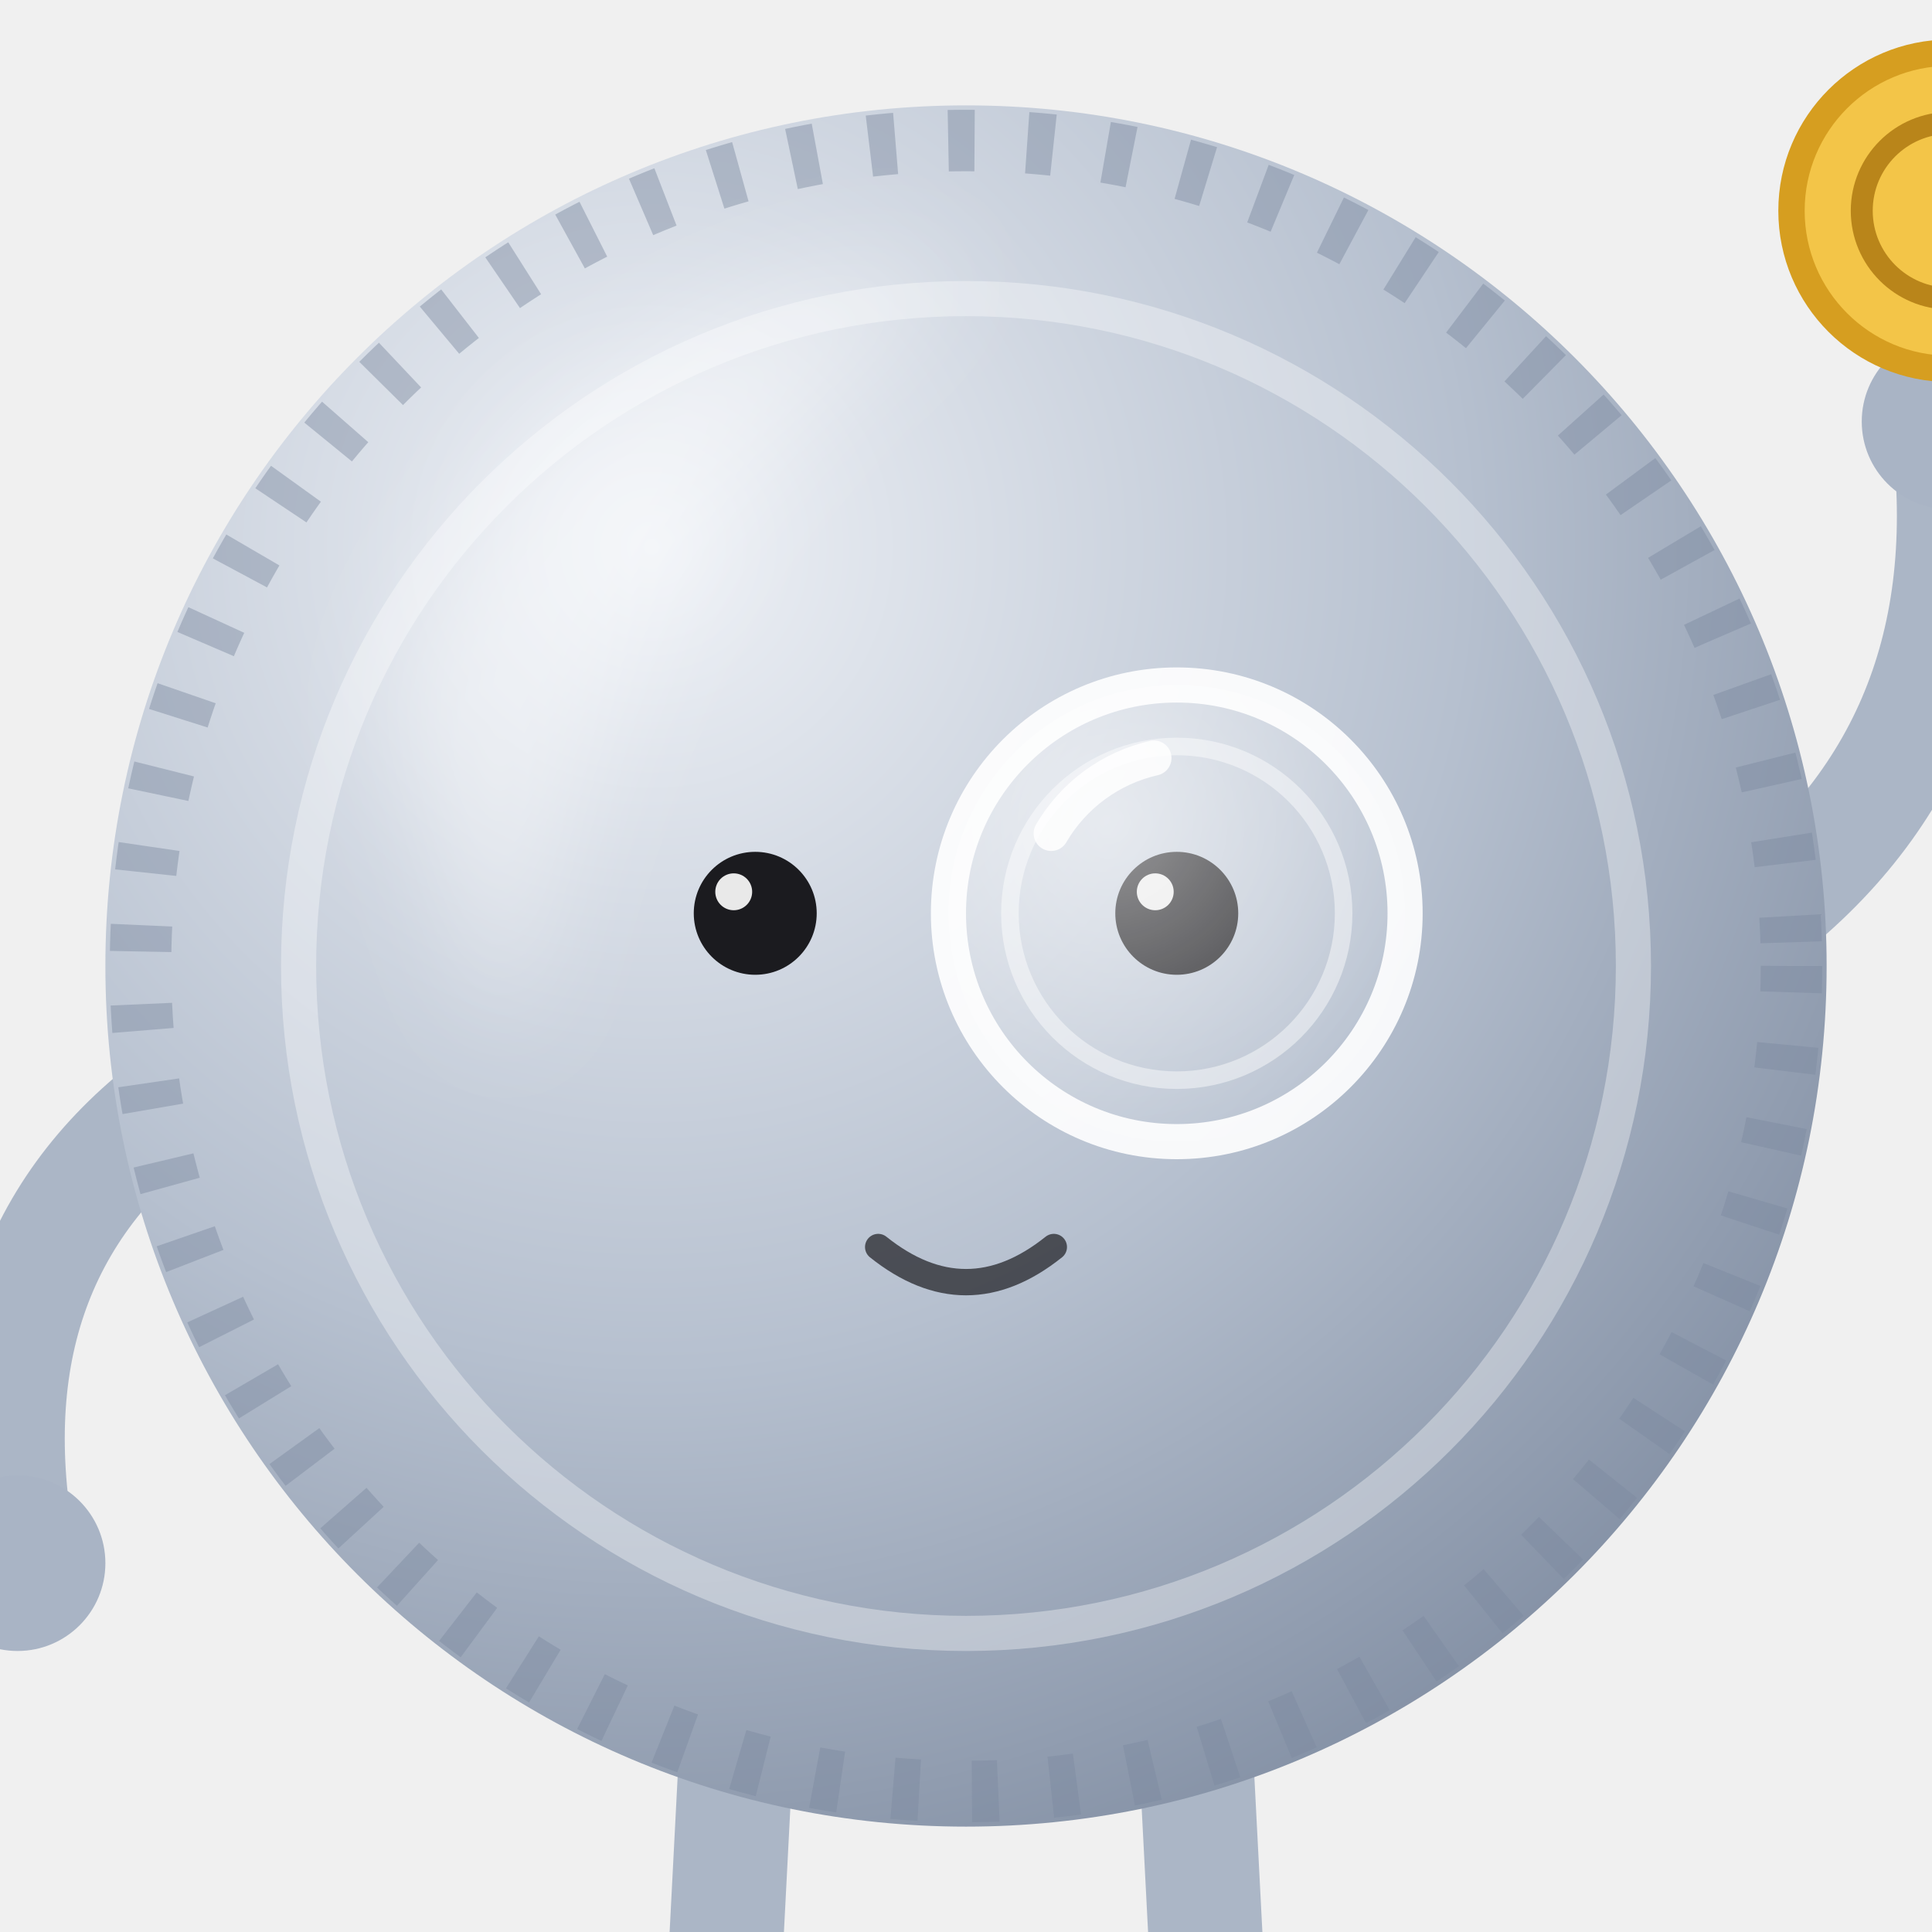
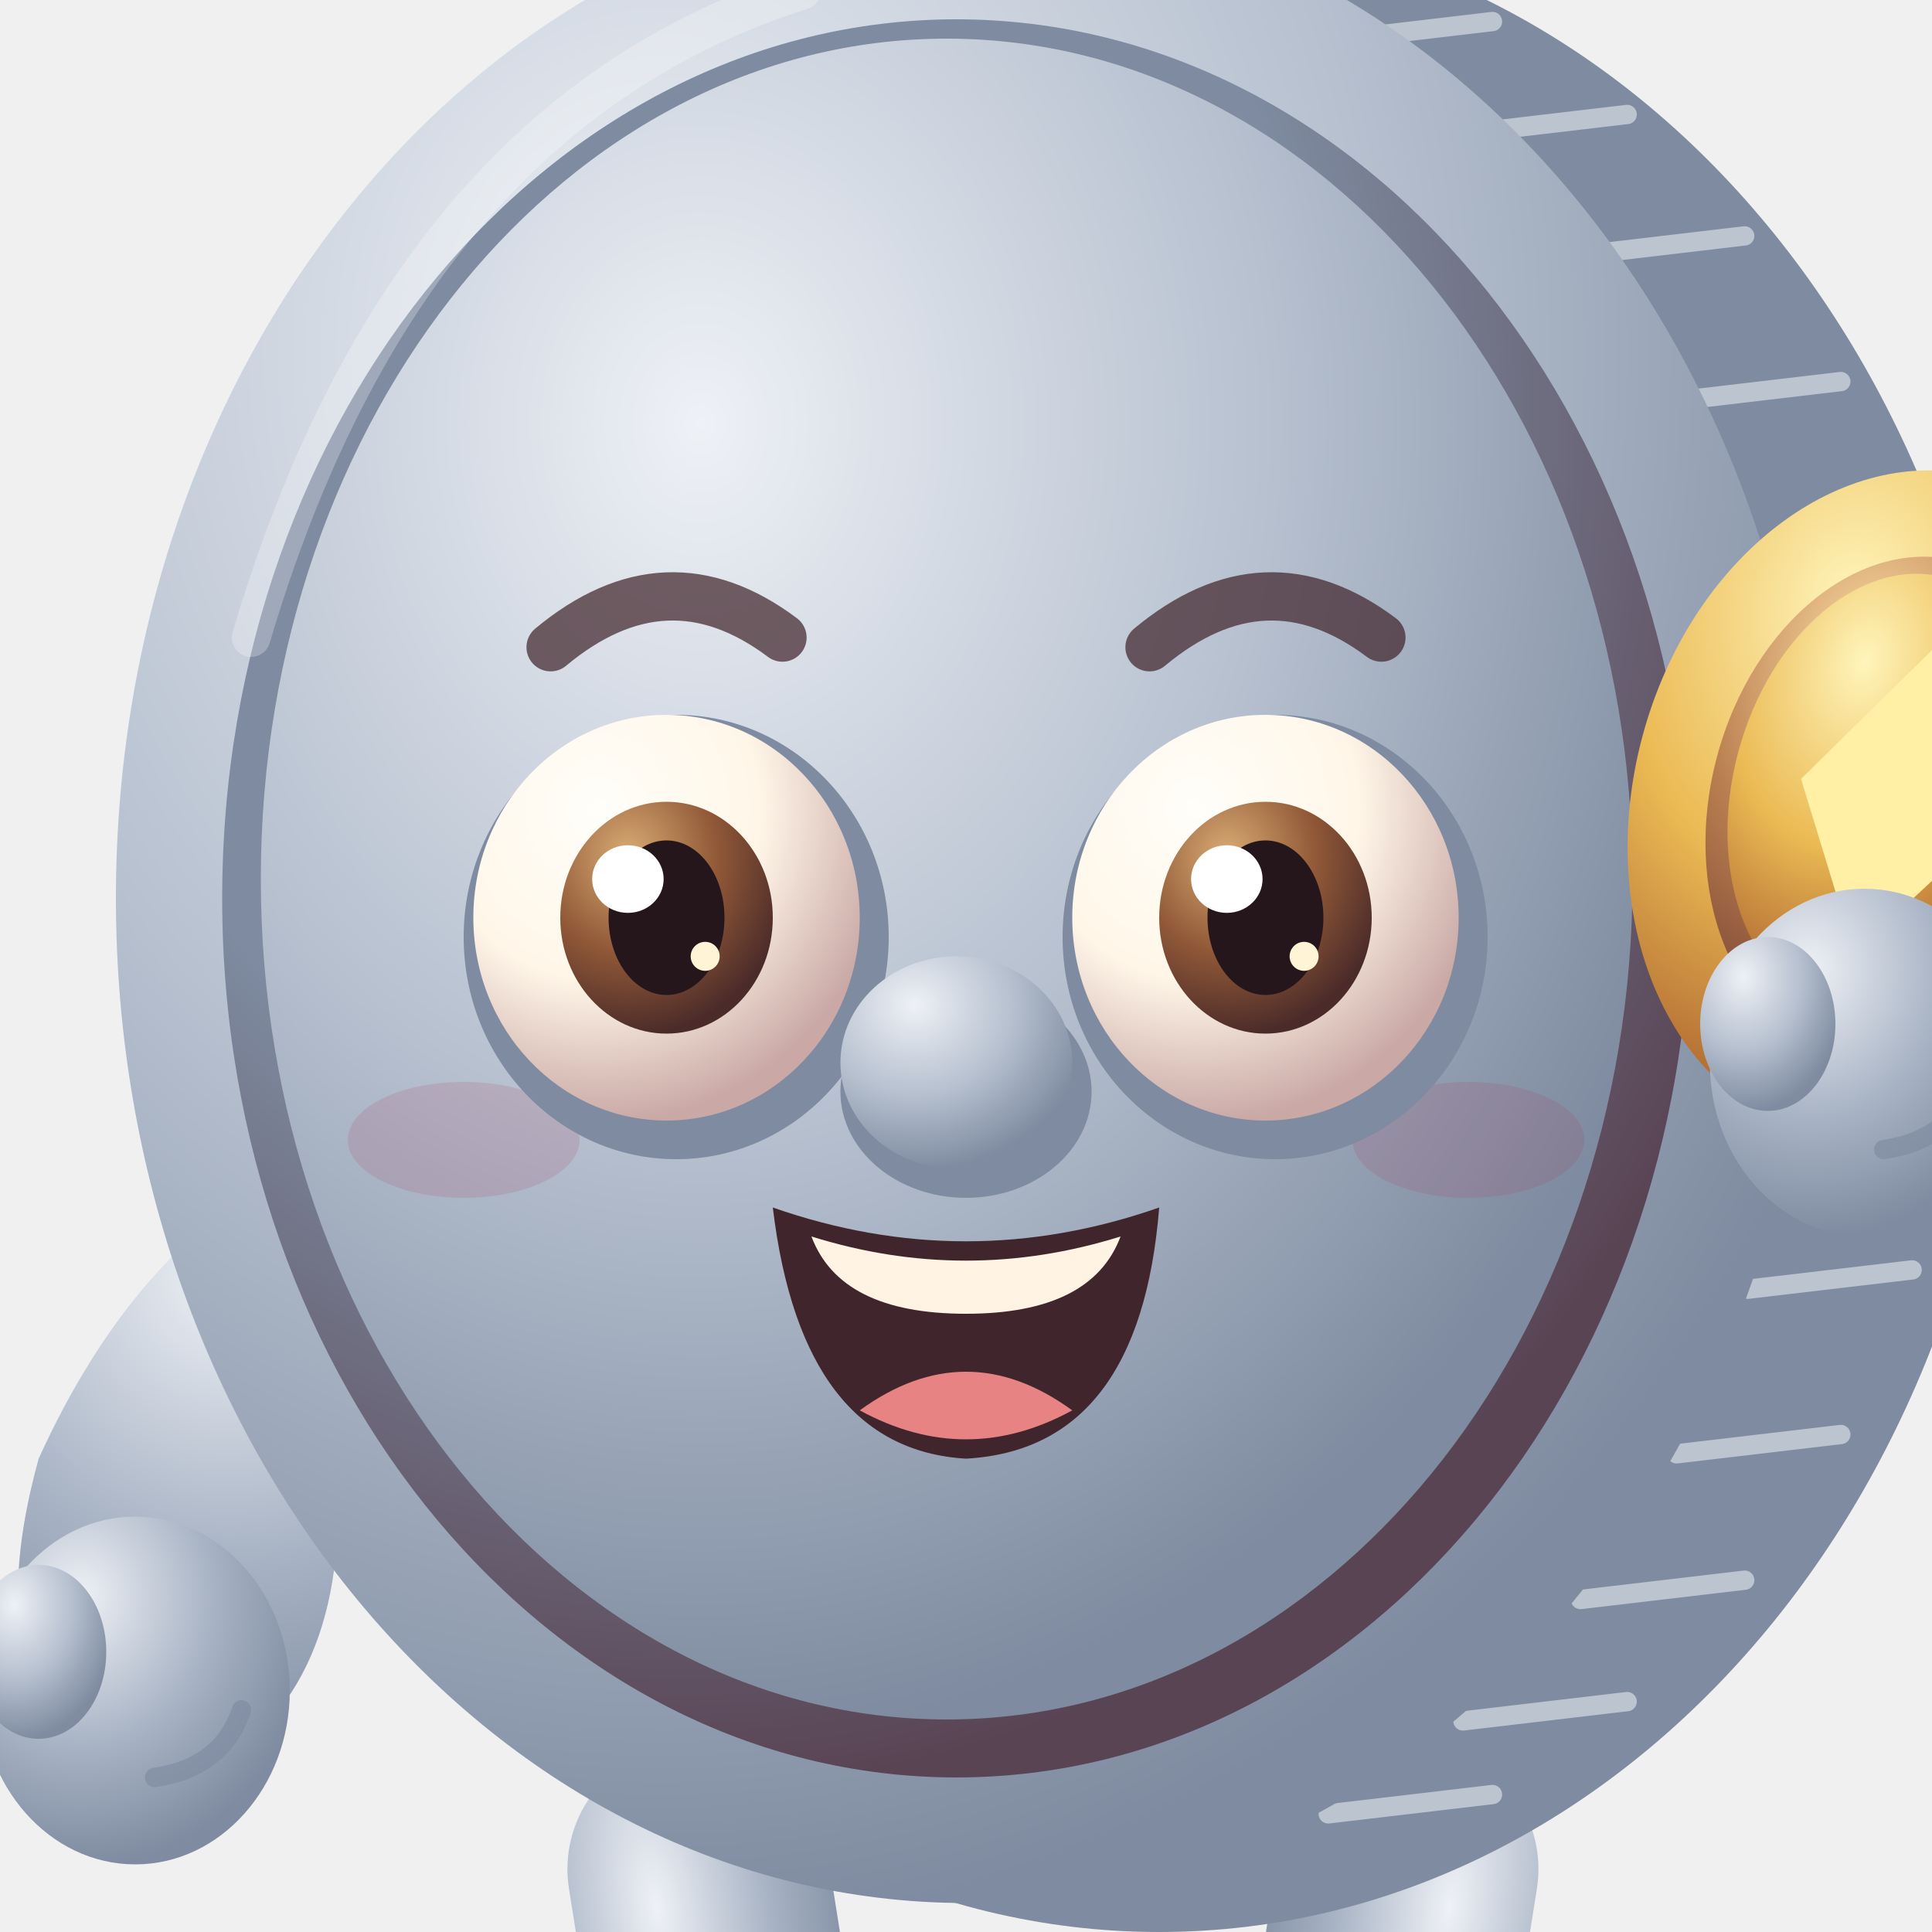
<svg xmlns="http://www.w3.org/2000/svg" viewBox="0 0 64 64" width="48" height="48" role="img" aria-label="Zurich, Finance">
  <defs>
-     <radialGradient id="sm-zurich-b" cx="32%" cy="26%" r="85%">
+     <radialGradient id="sm-zurich-clay" cx="32%" cy="23%" r="78%">
      <stop offset="0" stop-color="#EEF1F6" />
-       <stop offset=".55" stop-color="#B6C0CF" />
+       <stop offset="0.54" stop-color="#B6C0CF" />
      <stop offset="1" stop-color="#7E8BA0" />
    </radialGradient>
-     <radialGradient id="sm-zurich-l" cx="35%" cy="30%" r="75%">
-       <stop offset="0" stop-color="#fff" stop-opacity=".55" />
-       <stop offset="1" stop-color="#fff" stop-opacity=".08" />
+     <radialGradient id="sm-zurich-arm" cx="32%" cy="23%" r="78%">
+       <stop offset="0" stop-color="#EEF1F6" />
+       <stop offset="0.54" stop-color="#A9B4C5" />
+       <stop offset="1" stop-color="#7E8BA0" />
    </radialGradient>
-     <filter id="sm-zurich-f" x="-20%" y="-20%" width="140%" height="140%">
-       <feGaussianBlur stdDeviation="6" />
-     </filter>
-     <filter id="sm-zurich-s" x="-50%" y="-50%" width="200%" height="200%">
-       <feGaussianBlur stdDeviation="8" />
-     </filter>
+     <radialGradient id="sm-zurich-recess" cx="32%" cy="23%" r="78%">
+       <stop offset="0" stop-color="#7E8BA0" />
+       <stop offset="0.54" stop-color="#7E8BA0" />
+       <stop offset="1" stop-color="#594454" />
+     </radialGradient>
+     <radialGradient id="sm-zurich-boot" cx="32%" cy="23%" r="78%">
+       <stop offset="0" stop-color="#d39a69" />
+       <stop offset="0.54" stop-color="#966347" />
+       <stop offset="1" stop-color="#4a302d" />
+     </radialGradient>
+     <radialGradient id="sm-zurich-wood" cx="32%" cy="23%" r="78%">
+       <stop offset="0" stop-color="#ffe0a6" />
+       <stop offset="0.54" stop-color="#bb8051" />
+       <stop offset="1" stop-color="#774231" />
+     </radialGradient>
+     <radialGradient id="sm-zurich-gold" cx="32%" cy="23%" r="78%">
+       <stop offset="0" stop-color="#fff5bb" />
+       <stop offset="0.54" stop-color="#ebba54" />
+       <stop offset="1" stop-color="#aa612e" />
+     </radialGradient>
+     <radialGradient id="sm-zurich-red" cx="32%" cy="23%" r="78%">
+       <stop offset="0" stop-color="#ffb3a4" />
+       <stop offset="0.54" stop-color="#e47065" />
+       <stop offset="1" stop-color="#a53247" />
+     </radialGradient>
+     <radialGradient id="sm-zurich-white" cx="32%" cy="23%" r="78%">
+       <stop offset="0" stop-color="#fffef9" />
+       <stop offset="0.54" stop-color="#fff6e8" />
+       <stop offset="1" stop-color="#c9a8a5" />
+     </radialGradient>
+     <radialGradient id="sm-zurich-iris" cx="32%" cy="23%" r="78%">
+       <stop offset="0" stop-color="#d9ab73" />
+       <stop offset="0.54" stop-color="#905837" />
+       <stop offset="1" stop-color="#4b2b29" />
+     </radialGradient>
+     <radialGradient id="sm-zurich-floor">
+       <stop stop-color="#38252e" stop-opacity=".31" />
+       <stop offset=".55" stop-color="#483442" stop-opacity=".2" />
+       <stop offset="1" stop-color="#483442" stop-opacity="0" />
+     </radialGradient>
  </defs>
-   <g transform="scale(0.29091) translate(-40 -90)">
-     <path d="M124 286 L121 344" fill="none" stroke="#A9B4C5" stroke-width="13" stroke-linecap="round" stroke-linejoin="round" opacity=".96" />
-     <path d="M176 286 L179 344" fill="none" stroke="#A9B4C5" stroke-width="13" stroke-linecap="round" stroke-linejoin="round" opacity=".96" />
-     <ellipse cx="117" cy="347" rx="17" ry="9" fill="#A9B4C5" />
-     <ellipse cx="183" cy="347" rx="17" ry="9" fill="#A9B4C5" />
-     <path d="M62 214 Q36 232 42 266" fill="none" stroke="#A9B4C5" stroke-width="13" stroke-linecap="round" stroke-linejoin="round" opacity=".96" />
-     <circle cx="42" cy="268" r="10" fill="#A9B4C5" />
-     <path d="M238 196 Q266 176 262 140" fill="none" stroke="#A9B4C5" stroke-width="13" stroke-linecap="round" stroke-linejoin="round" opacity=".96" />
-     <circle cx="262" cy="138" r="10" fill="#A9B4C5" />
-     <circle cx="262" cy="114" r="18" fill="#F3C548" stroke="#D69E20" stroke-width="3" />
-     <circle cx="262" cy="114" r="10" fill="none" stroke="#B9851A" stroke-width="2.5" />
-     <circle cx="150" cy="200" r="98" fill="url(#sm-zurich-b)" />
-     <circle cx="150" cy="200" r="94" fill="none" stroke="#7E8BA0" stroke-opacity=".45" stroke-width="7" stroke-dasharray="3 6" />
-     <circle cx="150" cy="200" r="76" fill="none" stroke="#fff" stroke-opacity=".35" stroke-width="4" />
-     <path d="M84 170 A70 70 0 0 1 150 120 Q110 150 98 210 Z" fill="#fff" opacity=".42" filter="url(#sm-zurich-f)" />
-     <g class="sm-blink">
-       <circle cx="126" cy="194" r="7" fill="#1B1B1F" />
-       <circle cx="123.55" cy="191.55" r="2.1" fill="#fff" opacity=".9" />
-       <circle cx="174" cy="194" r="7" fill="#1B1B1F" />
-       <circle cx="171.55" cy="191.55" r="2.1" fill="#fff" opacity=".9" />
+   <g transform="scale(0.32) translate(-41 -69)">
+     <g transform="translate(119 302) rotate(-9) scale(1 1)">
+       <rect x="-13" y="-53" width="27" height="71" rx="13" fill="url(#sm-zurich-arm)" />
+       <path d="M-17-13Q-12-20 12-17Q23-17 21-6L20 23Q32 37 14 45H-27Q-45 44-42 29Q-41 12-22 11Z" fill="url(#sm-zurich-boot)" />
+       <path d="M-42 32Q-24 42 22 32Q27 46 12 47H-28Q-45 45-42 32Z" fill="#49302b" />
+       <path d="M-40 33Q-20 43 24 33" fill="none" stroke="#bd9169" stroke-width="2.7" stroke-linecap="round" stroke-linejoin="round" />
+       <path d="M-39 30Q-33 17-19 17M-15-10Q-4-15 13-10" fill="none" stroke="#f1bd89" stroke-width="3" opacity="0.55" stroke-linecap="round" stroke-linejoin="round" />
+       <ellipse cx="-15" cy="-3" rx="2.7" ry="2.7" fill="#3b2826" />
+       <ellipse cx="2" cy="-1" rx="2.7" ry="2.7" fill="#3b2826" />
+       <path d="M-15 -3l17 2" fill="none" stroke="#f4d3a6" stroke-width="2.5" stroke-linecap="round" stroke-linejoin="round" />
+       <ellipse cx="-17" cy="4" rx="2.7" ry="2.7" fill="#3b2826" />
+       <ellipse cx="0" cy="6" rx="2.7" ry="2.7" fill="#3b2826" />
+       <path d="M-17 4l17 2" fill="none" stroke="#f4d3a6" stroke-width="2.5" stroke-linecap="round" stroke-linejoin="round" />
+       <ellipse cx="-19" cy="11" rx="2.7" ry="2.7" fill="#3b2826" />
+       <ellipse cx="-2" cy="13" rx="2.7" ry="2.7" fill="#3b2826" />
+       <path d="M-19 11l17 2" fill="none" stroke="#f4d3a6" stroke-width="2.5" stroke-linecap="round" stroke-linejoin="round" />
+       <path d="M-10 17q-14 9-17 5M-10 17q8 4 10 11" fill="none" stroke="#dfad7d" stroke-width="2" opacity="0.7" stroke-linecap="round" stroke-linejoin="round" />
+       <path d="M-29 26l6 1m-9-5l4 1m36-3l5-1" fill="none" stroke="#d5a47a" stroke-width="1.5" opacity="0.65" stroke-linecap="round" stroke-linejoin="round" />
    </g>
-     <circle cx="174" cy="194" r="26" fill="url(#sm-zurich-l)" stroke="#fff" stroke-opacity=".9" stroke-width="4" />
-     <circle cx="174" cy="194" r="19" fill="none" stroke="#fff" stroke-opacity=".45" stroke-width="2" />
-     <path d="M159.7 184.9 A18.2 18.2 0 0 1 171.4 176.32" fill="none" stroke="#fff" stroke-width="4" stroke-linecap="round" opacity=".85" />
-     <path d="M140 232 Q150 240 160 232" fill="none" stroke="#1B1B1F" stroke-width="3" stroke-linecap="round" opacity=".7" />
+     <g transform="translate(181 302) rotate(9) scale(-1 1)">
+       <rect x="-13" y="-53" width="27" height="71" rx="13" fill="url(#sm-zurich-arm)" />
+       <path d="M-17-13Q-12-20 12-17Q23-17 21-6L20 23Q32 37 14 45H-27Q-45 44-42 29Q-41 12-22 11Z" fill="url(#sm-zurich-boot)" />
+       <path d="M-42 32Q-24 42 22 32Q27 46 12 47H-28Q-45 45-42 32Z" fill="#49302b" />
+       <path d="M-40 33Q-20 43 24 33" fill="none" stroke="#bd9169" stroke-width="2.7" stroke-linecap="round" stroke-linejoin="round" />
+       <path d="M-39 30Q-33 17-19 17M-15-10Q-4-15 13-10" fill="none" stroke="#f1bd89" stroke-width="3" opacity="0.55" stroke-linecap="round" stroke-linejoin="round" />
+       <ellipse cx="-15" cy="-3" rx="2.7" ry="2.7" fill="#3b2826" />
+       <ellipse cx="2" cy="-1" rx="2.7" ry="2.7" fill="#3b2826" />
+       <path d="M-15 -3l17 2" fill="none" stroke="#f4d3a6" stroke-width="2.5" stroke-linecap="round" stroke-linejoin="round" />
+       <ellipse cx="-17" cy="4" rx="2.7" ry="2.7" fill="#3b2826" />
+       <ellipse cx="0" cy="6" rx="2.7" ry="2.7" fill="#3b2826" />
+       <path d="M-17 4l17 2" fill="none" stroke="#f4d3a6" stroke-width="2.5" stroke-linecap="round" stroke-linejoin="round" />
+       <ellipse cx="-19" cy="11" rx="2.7" ry="2.7" fill="#3b2826" />
+       <ellipse cx="-2" cy="13" rx="2.7" ry="2.7" fill="#3b2826" />
+       <path d="M-19 11l17 2" fill="none" stroke="#f4d3a6" stroke-width="2.5" stroke-linecap="round" stroke-linejoin="round" />
+       <path d="M-10 17q-14 9-17 5M-10 17q8 4 10 11" fill="none" stroke="#dfad7d" stroke-width="2" opacity="0.7" stroke-linecap="round" stroke-linejoin="round" />
+       <path d="M-29 26l6 1m-9-5l4 1m36-3l5-1" fill="none" stroke="#d5a47a" stroke-width="1.5" opacity="0.65" stroke-linecap="round" stroke-linejoin="round" />
+     </g>
+     <path d="M111 187Q65 176 45 220Q37 249 59 254Q76 247 76 225L110 211Z" fill="url(#sm-zurich-arm)" />
+     <path d="M207 183Q238 183 250 166L232 181Q219 209 204 222Z" fill="url(#sm-zurich-arm)" />
+     <ellipse cx="161" cy="165" rx="88" ry="104" fill="#7E8BA0" />
+     <path d="M178.5 73.23l17 -2" fill="none" stroke="#EEF1F6" stroke-width="2" opacity="0.56" stroke-linecap="round" stroke-linejoin="round" />
+     <path d="M192.44 82.85l17 -2" fill="none" stroke="#EEF1F6" stroke-width="2" opacity="0.56" stroke-linecap="round" stroke-linejoin="round" />
+     <path d="M204.61 95.42l17 -2" fill="none" stroke="#EEF1F6" stroke-width="2" opacity="0.56" stroke-linecap="round" stroke-linejoin="round" />
+     <path d="M214.56 110.5l17 -2" fill="none" stroke="#EEF1F6" stroke-width="2" opacity="0.56" stroke-linecap="round" stroke-linejoin="round" />
+     <path d="M221.94 127.54l17 -2" fill="none" stroke="#EEF1F6" stroke-width="2" opacity="0.56" stroke-linecap="round" stroke-linejoin="round" />
+     <path d="M226.47 145.93l17 -2" fill="none" stroke="#EEF1F6" stroke-width="2" opacity="0.56" stroke-linecap="round" stroke-linejoin="round" />
+     <path d="M228 165l17 -2" fill="none" stroke="#EEF1F6" stroke-width="2" opacity="0.56" stroke-linecap="round" stroke-linejoin="round" />
+     <path d="M226.47 184.07l17 -2" fill="none" stroke="#EEF1F6" stroke-width="2" opacity="0.56" stroke-linecap="round" stroke-linejoin="round" />
+     <path d="M221.94 202.46l17 -2" fill="none" stroke="#EEF1F6" stroke-width="2" opacity="0.56" stroke-linecap="round" stroke-linejoin="round" />
+     <path d="M214.56 219.5l17 -2" fill="none" stroke="#EEF1F6" stroke-width="2" opacity="0.56" stroke-linecap="round" stroke-linejoin="round" />
+     <path d="M204.61 234.58l17 -2" fill="none" stroke="#EEF1F6" stroke-width="2" opacity="0.56" stroke-linecap="round" stroke-linejoin="round" />
+     <path d="M192.44 247.15l17 -2" fill="none" stroke="#EEF1F6" stroke-width="2" opacity="0.56" stroke-linecap="round" stroke-linejoin="round" />
+     <path d="M178.5 256.77l17 -2" fill="none" stroke="#EEF1F6" stroke-width="2" opacity="0.56" stroke-linecap="round" stroke-linejoin="round" />
+     <ellipse cx="141" cy="162" rx="88" ry="104" fill="url(#sm-zurich-clay)" />
+     <ellipse cx="140" cy="162" rx="76" ry="91" fill="url(#sm-zurich-recess)" />
+     <ellipse cx="139" cy="160" rx="71" ry="87" fill="url(#sm-zurich-clay)" />
+     <path d="M67 135Q83 81 124 68" fill="none" stroke="white" stroke-width="4" opacity="0.26" stroke-linecap="round" stroke-linejoin="round" />
+     <ellipse cx="55" cy="244" rx="16" ry="18" fill="url(#sm-zurich-arm)" />
+     <ellipse cx="45" cy="240" rx="7" ry="9" fill="url(#sm-zurich-clay)" />
+     <path d="M57 253q7 -1 9 -7" fill="none" stroke="#7E8BA0" stroke-width="2" opacity="0.65" stroke-linecap="round" stroke-linejoin="round" />
+     <g transform="translate(141 164)">
+       <ellipse cx="-52" cy="23" rx="12" ry="6" fill="#a63655" opacity=".15" />
+       <ellipse cx="52" cy="23" rx="12" ry="6" fill="#a63655" opacity=".15" />
+       <g class="sm-blink">
+         <g transform="translate(-31 0)">
+           <path d="M-12 -28Q0 -38 12 -29" fill="none" stroke="#41252C" stroke-width="5" opacity="0.72" stroke-linecap="round" stroke-linejoin="round" />
+           <ellipse cx="1" cy="2" rx="22" ry="23" fill="#7E8BA0" />
+           <ellipse cx="0" cy="0" rx="20" ry="21" fill="url(#sm-zurich-white)" />
+           <ellipse cx="0" cy="0" rx="11" ry="12" fill="url(#sm-zurich-iris)" />
+           <ellipse cx="0" cy="0" rx="6" ry="8" fill="#25161c" />
+           <ellipse cx="-4" cy="-4" rx="3.7" ry="3.5" fill="white" />
+           <ellipse cx="4" cy="4" rx="1.5" ry="1.5" fill="#fff4d5" />
+         </g>
+         <g transform="translate(31 0)">
+           <path d="M-12 -28Q0 -38 12 -29" fill="none" stroke="#41252C" stroke-width="5" opacity="0.72" stroke-linecap="round" stroke-linejoin="round" />
+           <ellipse cx="1" cy="2" rx="22" ry="23" fill="#7E8BA0" />
+           <ellipse cx="0" cy="0" rx="20" ry="21" fill="url(#sm-zurich-white)" />
+           <ellipse cx="0" cy="0" rx="11" ry="12" fill="url(#sm-zurich-iris)" />
+           <ellipse cx="0" cy="0" rx="6" ry="8" fill="#25161c" />
+           <ellipse cx="-4" cy="-4" rx="3.7" ry="3.5" fill="white" />
+           <ellipse cx="4" cy="4" rx="1.5" ry="1.5" fill="#fff4d5" />
+         </g>
+       </g>
+       <ellipse cx="0" cy="18" rx="13" ry="11" fill="#7E8BA0" />
+       <ellipse cx="-1" cy="15" rx="12" ry="11" fill="url(#sm-zurich-clay)" />
+       <path d="M-20 30Q0 37 20 30Q18 55 0 56Q-17 55-20 30Z" fill="#41252C" />
+       <path d="M-16 33Q0 38 16 33Q13 41 0 41Q-13 41-16 33Z" fill="#fff4e4" />
+       <path d="M-11 51Q0 43 11 51Q0 57-11 51Z" fill="#e78383" />
+     </g>
+     <g transform="rotate(15 240 153)">
+       <ellipse cx="243" cy="153" rx="27" ry="35" fill="url(#sm-zurich-wood)" />
+       <ellipse cx="237" cy="153" rx="27" ry="35" fill="url(#sm-zurich-gold)" />
+       <ellipse cx="237" cy="153" rx="19" ry="26" fill="url(#sm-zurich-wood)" />
+       <ellipse cx="236" cy="152" rx="16" ry="23" fill="url(#sm-zurich-gold)" />
+       <path d="M237 136L247 153L237 169L227 153Z" fill="#fff0a5" />
+     </g>
+     <ellipse cx="234" cy="179" rx="16" ry="18" fill="url(#sm-zurich-arm)" />
+     <ellipse cx="224" cy="175" rx="7" ry="9" fill="url(#sm-zurich-clay)" />
+     <path d="M236 188q7 -1 9 -7" fill="none" stroke="#7E8BA0" stroke-width="2" opacity="0.65" stroke-linecap="round" stroke-linejoin="round" />
  </g>
</svg>
